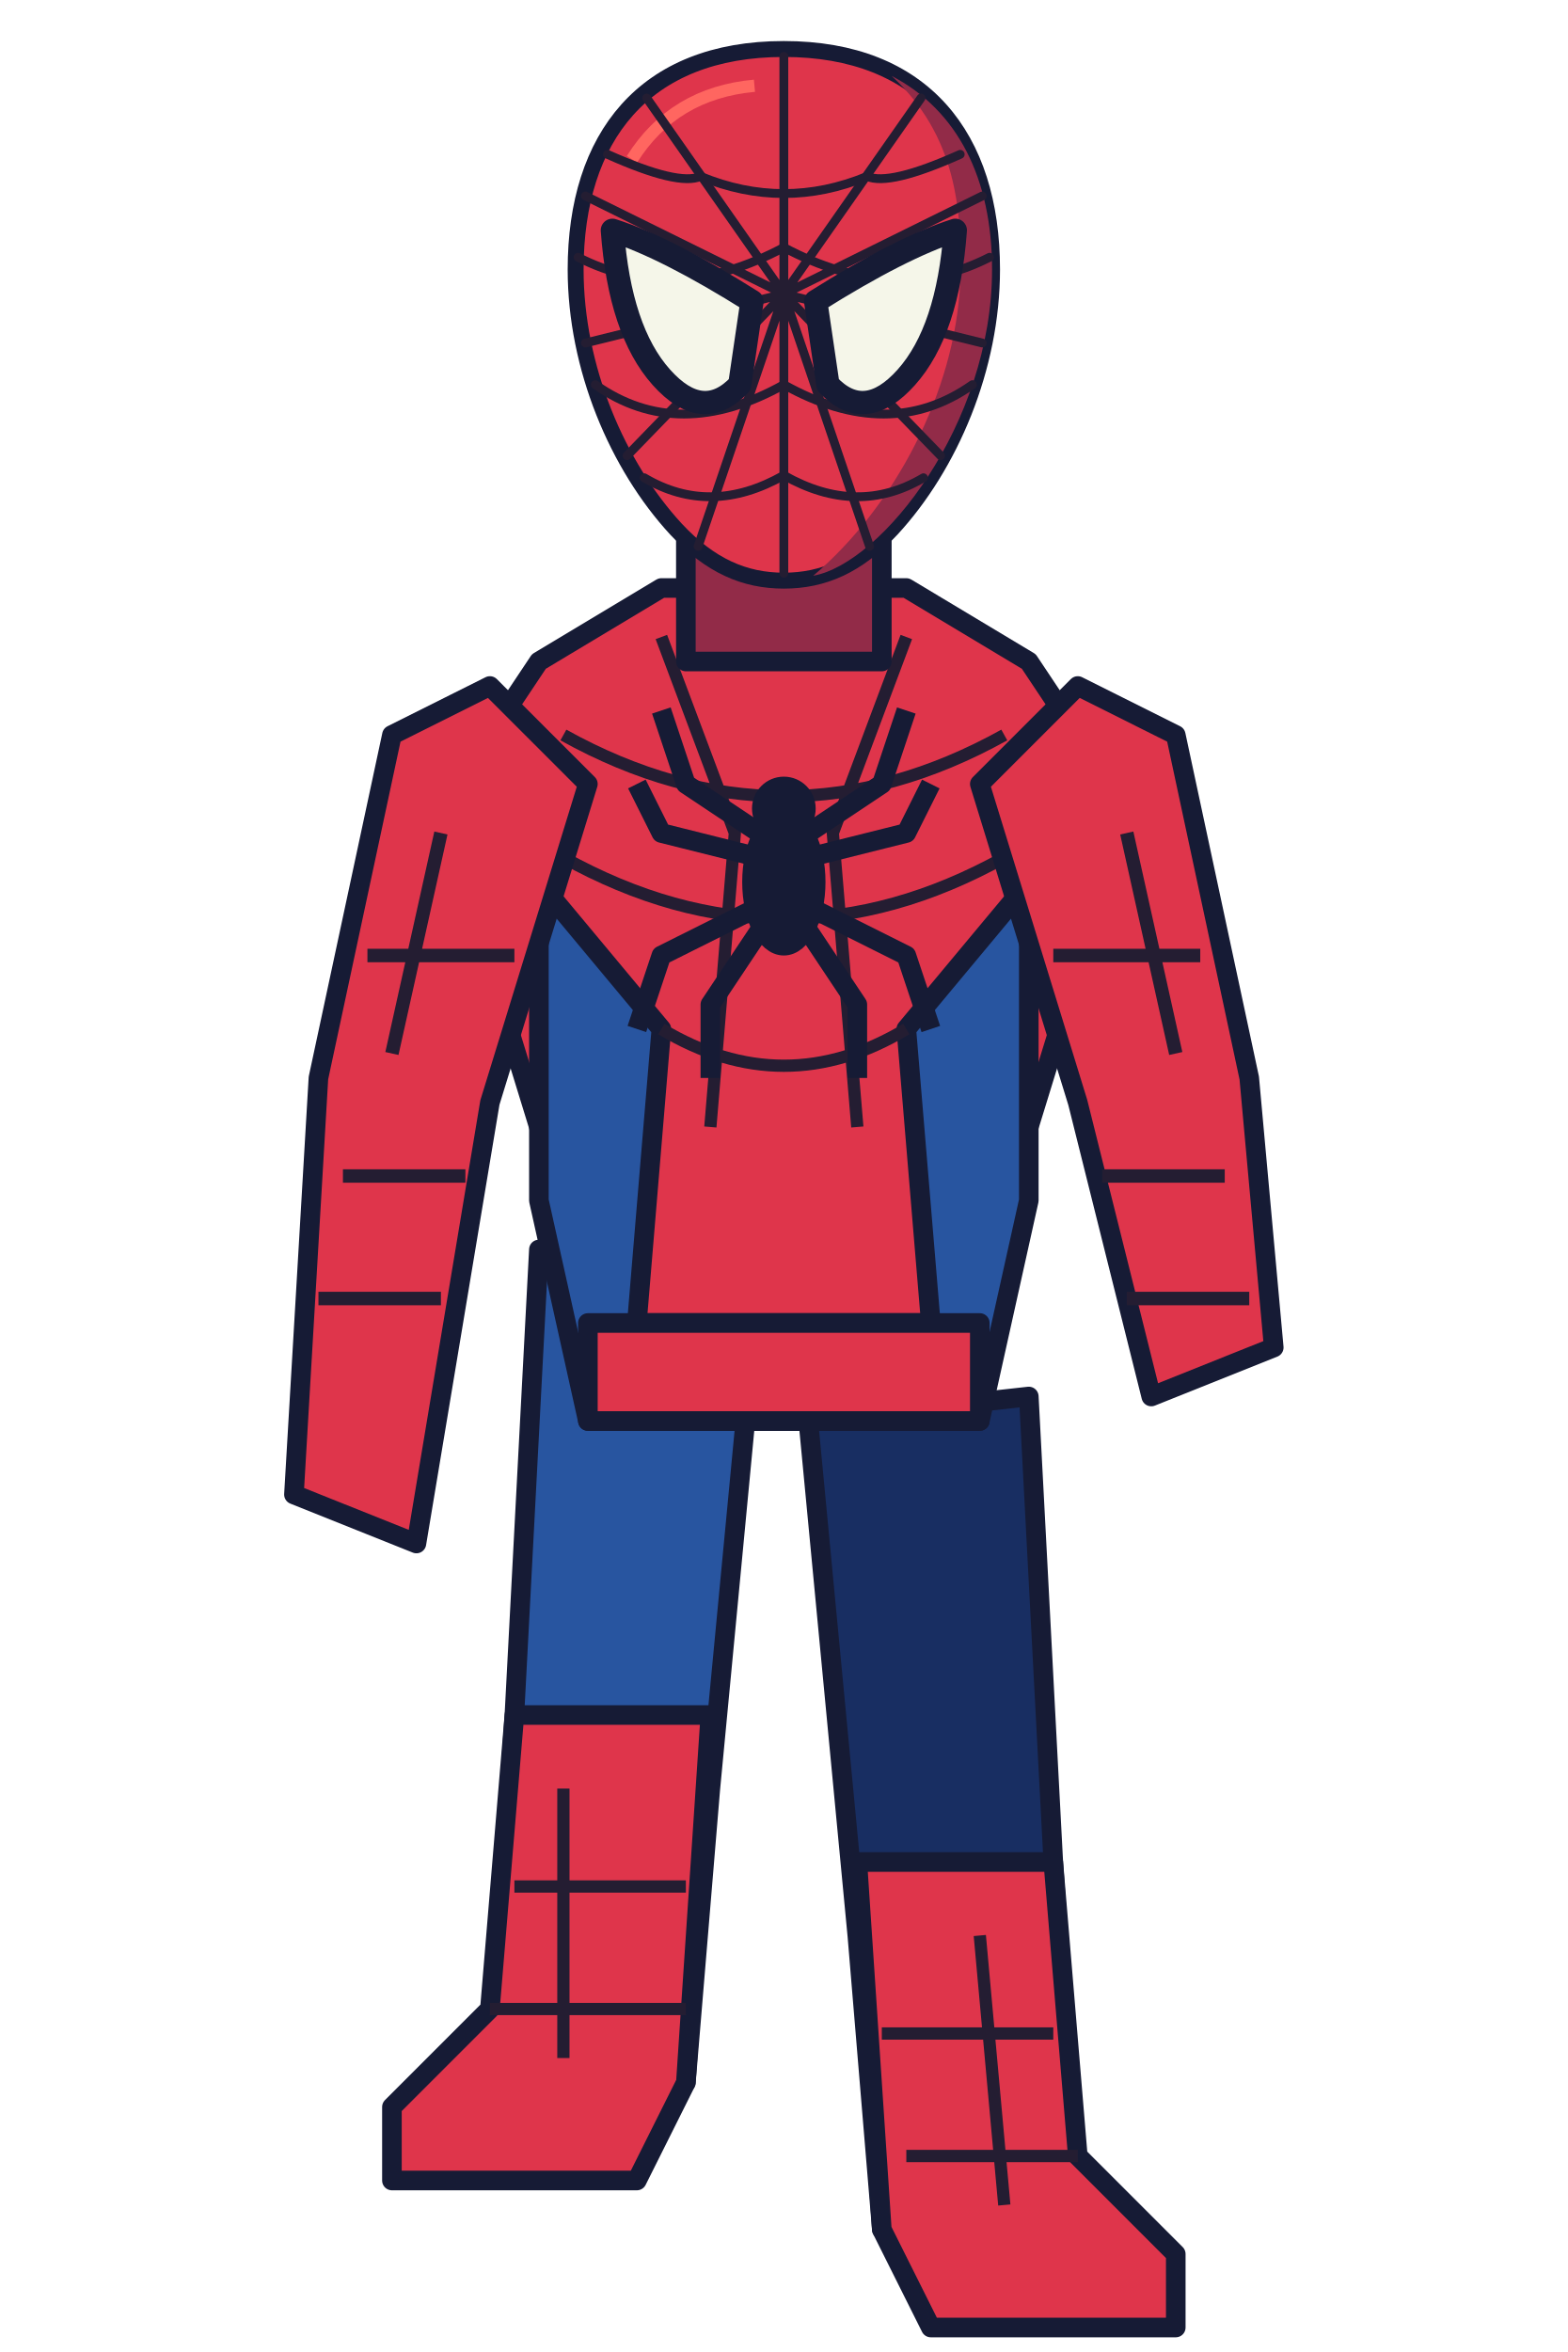
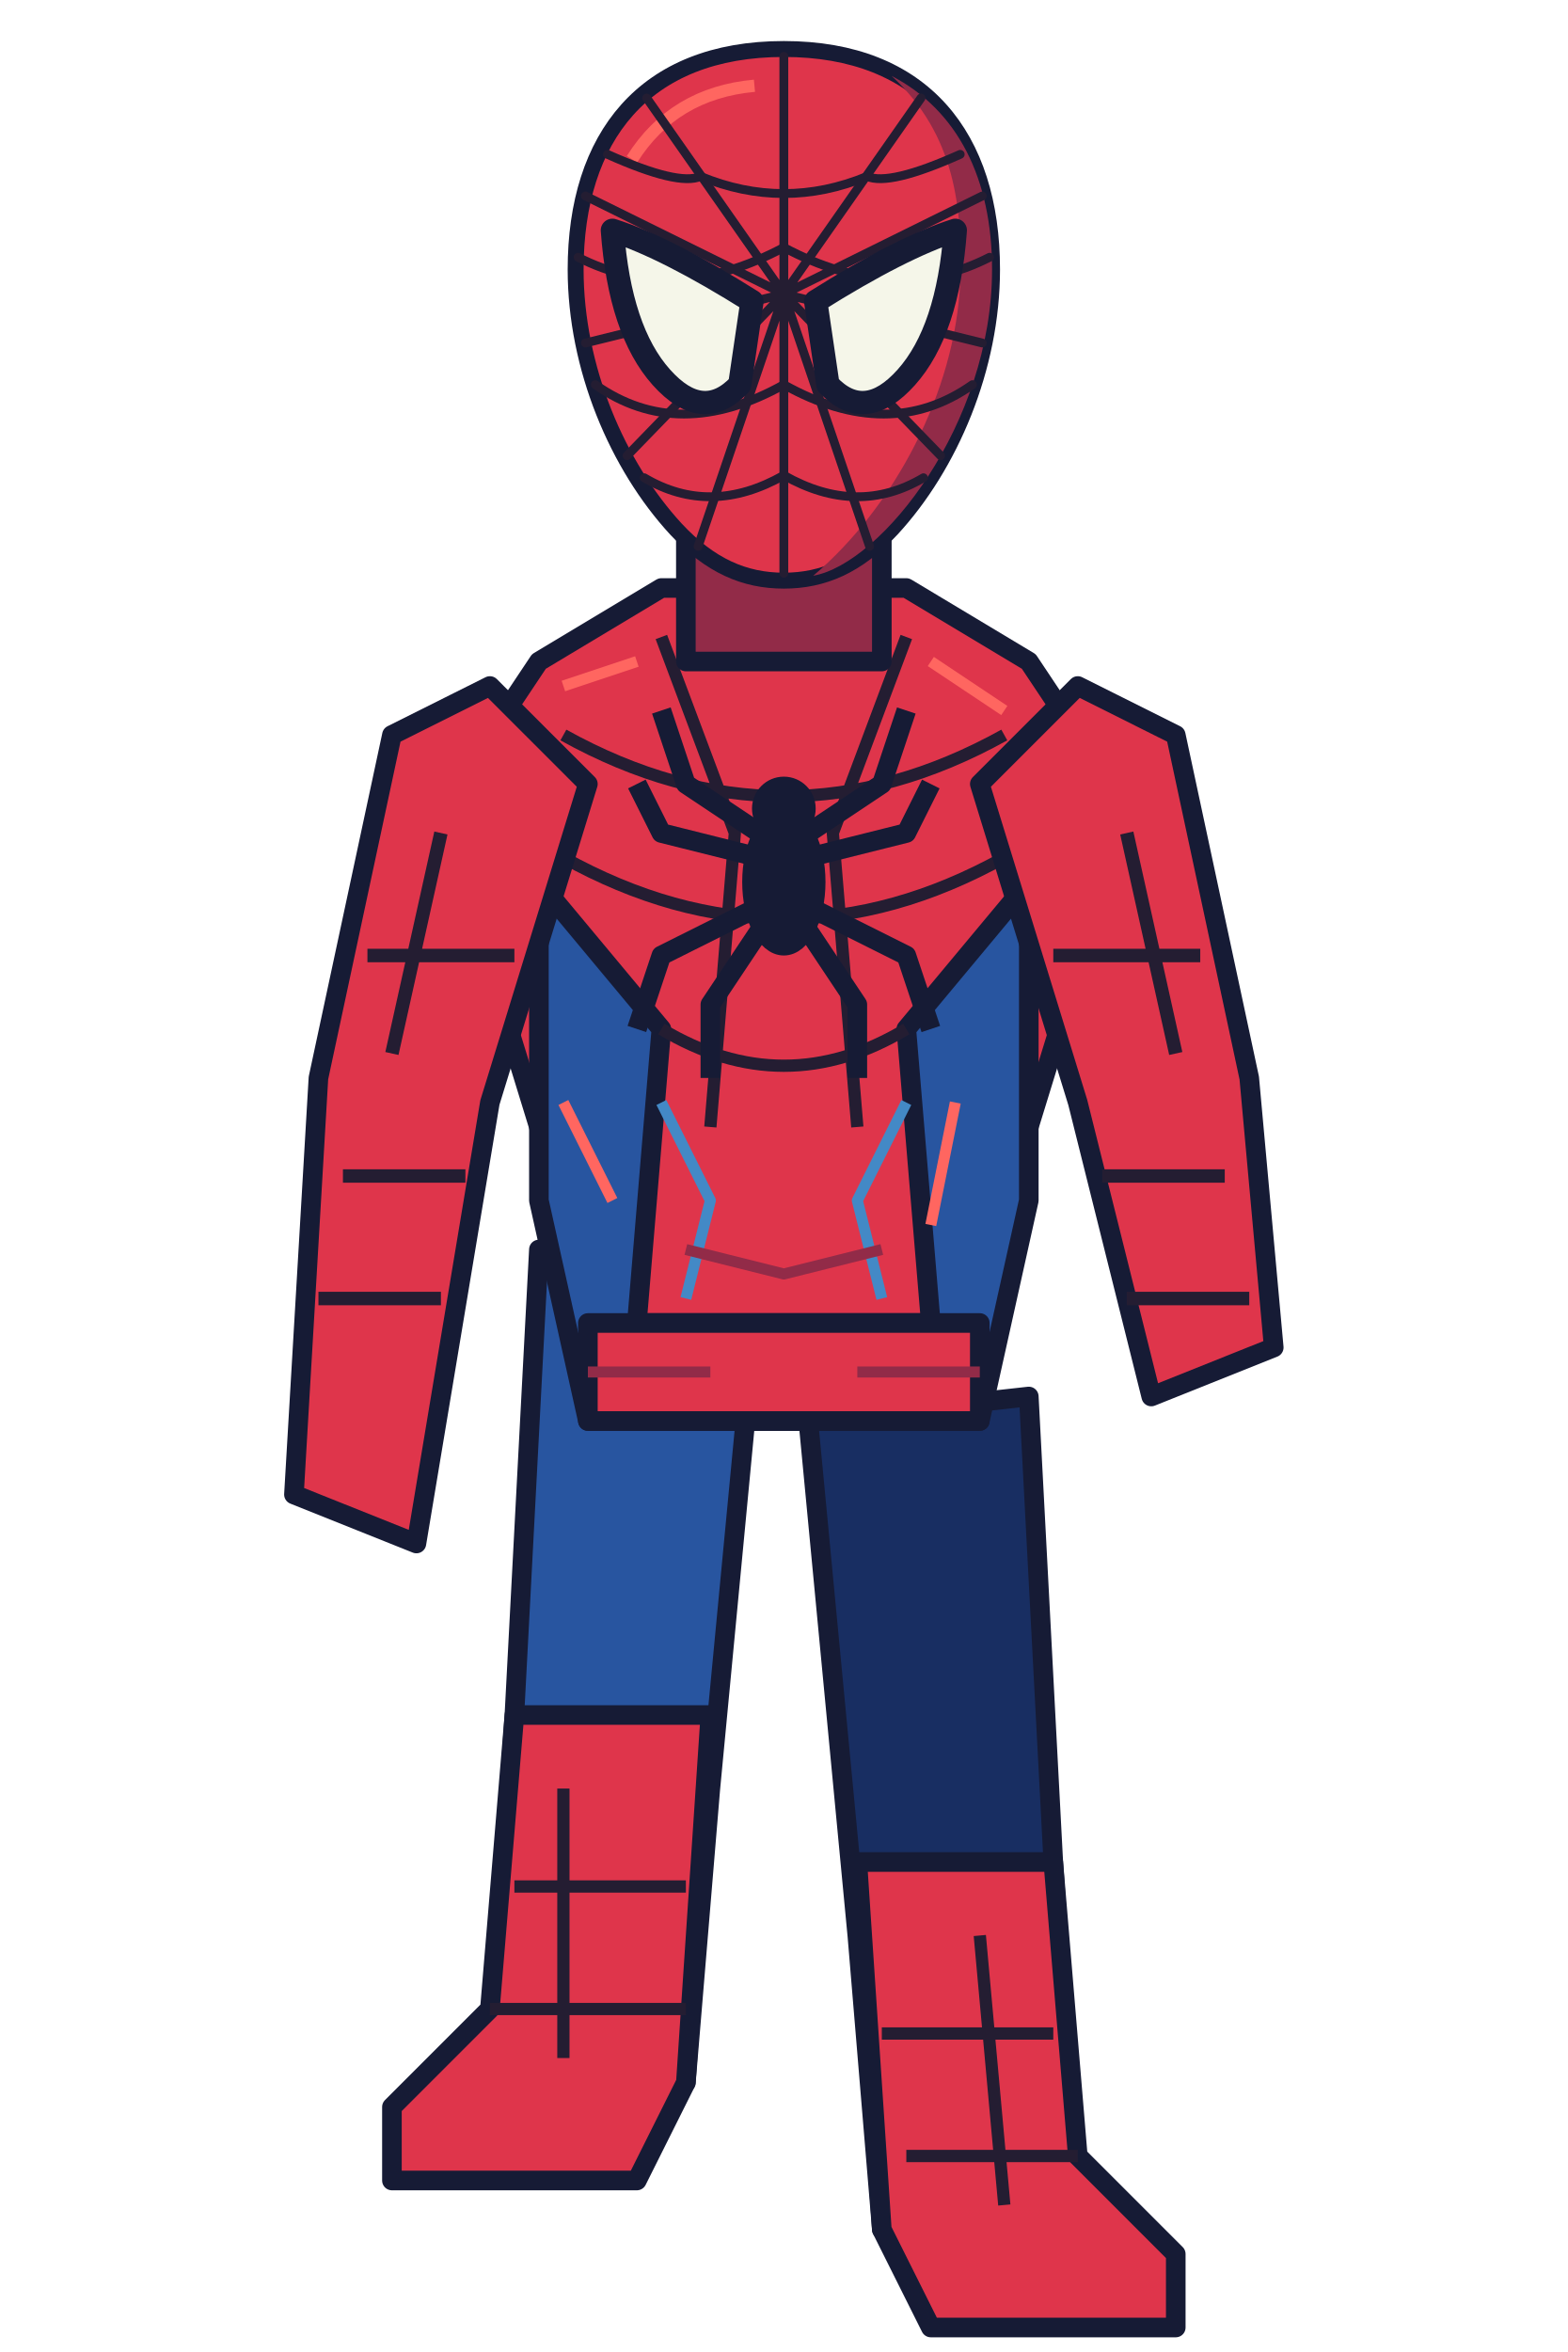
<svg xmlns="http://www.w3.org/2000/svg" viewBox="0 0 64 96" width="64" height="96" role="img" aria-label="Spider-Man" shape-rendering="geometricPrecision">
  <g stroke="#161b35" stroke-width=".8" stroke-linejoin="round">
    <g transform="translate(32 0) scale(1 1) translate(-32 0)">
      <g transform="translate(0 -3)">
        <path d="M22 54L31 55L29 76L28 88H20L21 73Z" fill="#2855a0" />
        <path d="M21 73H29L28 88L26 92H16V89L20 85Z" fill="#df354b" />
        <path d="M23 76L23 87M21 80H28M20 85H28" stroke="#241d32" fill="none" stroke-width=".5" />
      </g>
      <g transform="translate(0 3)">
        <path d="M33 55L42 54L43 73L44 88H36L35 76Z" fill="#182e62" />
        <path d="M35 73H43L44 85L48 89V92H38L36 88Z" fill="#df354b" />
        <path d="M40 76L41 87M36 80H43M37 85H44" stroke="#241d32" fill="none" stroke-width=".5" />
      </g>
      <path d="M22 27L27 24H37L42 27L46 33L42 46L40 57H24L22 46L18 33Z" fill="#df354b" />
      <path d="M22 36L27 42L26 54H38L37 42L42 36V49L40 58H24L22 49Z" fill="#2855a0" />
      <path d="M24 54H40V58H24Z" fill="#df354b" />
      <path d="M27 26L30 34L29 46M37 26L34 34L35 46M23 30Q32 35 41 30M23 35Q32 40 41 35M27 42Q32 45 37 42" fill="none" stroke="#241d32" stroke-width=".5" />
+       <g fill="none" stroke-width=".45">
+         <path d="M23 28L26 27M38 27L41 29M23 45L25 49M39 45L38 50" stroke="#ff6660" />
+         <path d="M27 45L29 49L28 53M37 45L35 49L36 53" stroke="#4389c6" />
+         <path d="M28 51L32 52L36 51M24 56H29M35 56H40" stroke="#922b48" />
+       </g>
      <g transform="translate(32 36)">
        <g stroke="#161b35" fill="#161b35" stroke-width=".8">
          <ellipse cx="0" cy="0" rx="1.3" ry="2.6" />
          <circle cy="-3" r=".9" />
          <path d="M-1-2L-4-4L-5-7M1-2L4-4L5-7M-1-1L-5-2L-6-4M1-1L5-2L6-4M-1 1L-5 3L-6 6M1 1L5 3L6 6M-1 2L-3 5L-3 8M1 2L3 5L3 8" fill="none" />
        </g>
      </g>
      <path d="M20 28L16 30L13 44L12 61L17 63L20 45L24 32Z" fill="#df354b" />
      <path d="M44 28L48 30L51 44L52 55L47 57L44 45L40 32Z" fill="#df354b" />
      <path d="M18 34L16 43M46 34L48 43M15 39H21M43 39H49M14 48H19M45 48H50M13 53H18M46 53H51" fill="none" stroke="#241d32" stroke-width=".55" />
      <path d="M28 21H36V27H28Z" fill="#922b48" />
      <g transform="translate(32 2)">
        <g stroke="#161b35" stroke-width=".65" stroke-linejoin="round" shape-rendering="geometricPrecision">
          <path d="M0 0C-5.7 0-8.5 3.6-8.5 9C-8.5 13-6.8 17-4.4 19.6C-3 21.1-1.6 21.7 0 21.7C1.6 21.7 3 21.1 4.4 19.6C6.8 17 8.5 13 8.5 9C8.5 3.6 5.7 0 0 0Z" fill="#df354b" />
          <path d="M4.4 1.1C7 3.5 7.3 6.5 7.2 9.5C7 14 4.5 18.7 1.2 21.5C4 21 8.5 15.3 8.5 9C8.5 5.3 7.1 2.5 4.4 1.1Z" fill="#922b48" stroke="none" />
          <path d="M-6.2 4.5Q-4.5 1.8-1.2 1.5" stroke="#ff6660" stroke-width=".5" fill="none" />
          <g fill="none" stroke="#241d32" stroke-width=".36" stroke-linecap="round">
            <path d="M0 .3V21.4M-5.6 2L0 10L5.6 2M-8.1 6L0 10L8.1 6M-8.1 12L0 10L8.1 12M-6.4 16.6L0 10L6.4 16.6M-3.5 20.3L0 10L3.5 20.3" />
            <path d="M-7.2 4.3Q-4.3 5.6-3.4 5.2Q0 6.6 3.4 5.2Q4.3 5.6 7.2 4.3M-8.4 8.5Q-4.5 10.5 0 8.1Q4.5 10.5 8.4 8.5M-7.7 13.7Q-4.3 16.1 0 13.7Q4.3 16.1 7.7 13.7M-5.7 17.5Q-3 19.1 0 17.4Q3 19.1 5.7 17.5" />
          </g>
          <g fill="#f5f6e9" stroke-width=".95">
            <path d="M-7 7.4Q-4.8 8.1-1.3 10.3L-1.8 13.7Q-3.3 15.3-5 13.4Q-6.7 11.5-7 7.4Z" />
            <path d="M7 7.4Q4.8 8.1 1.3 10.3L1.8 13.7Q3.3 15.3 5 13.4Q6.7 11.5 7 7.4Z" />
          </g>
        </g>
      </g>
    </g>
  </g>
</svg>
